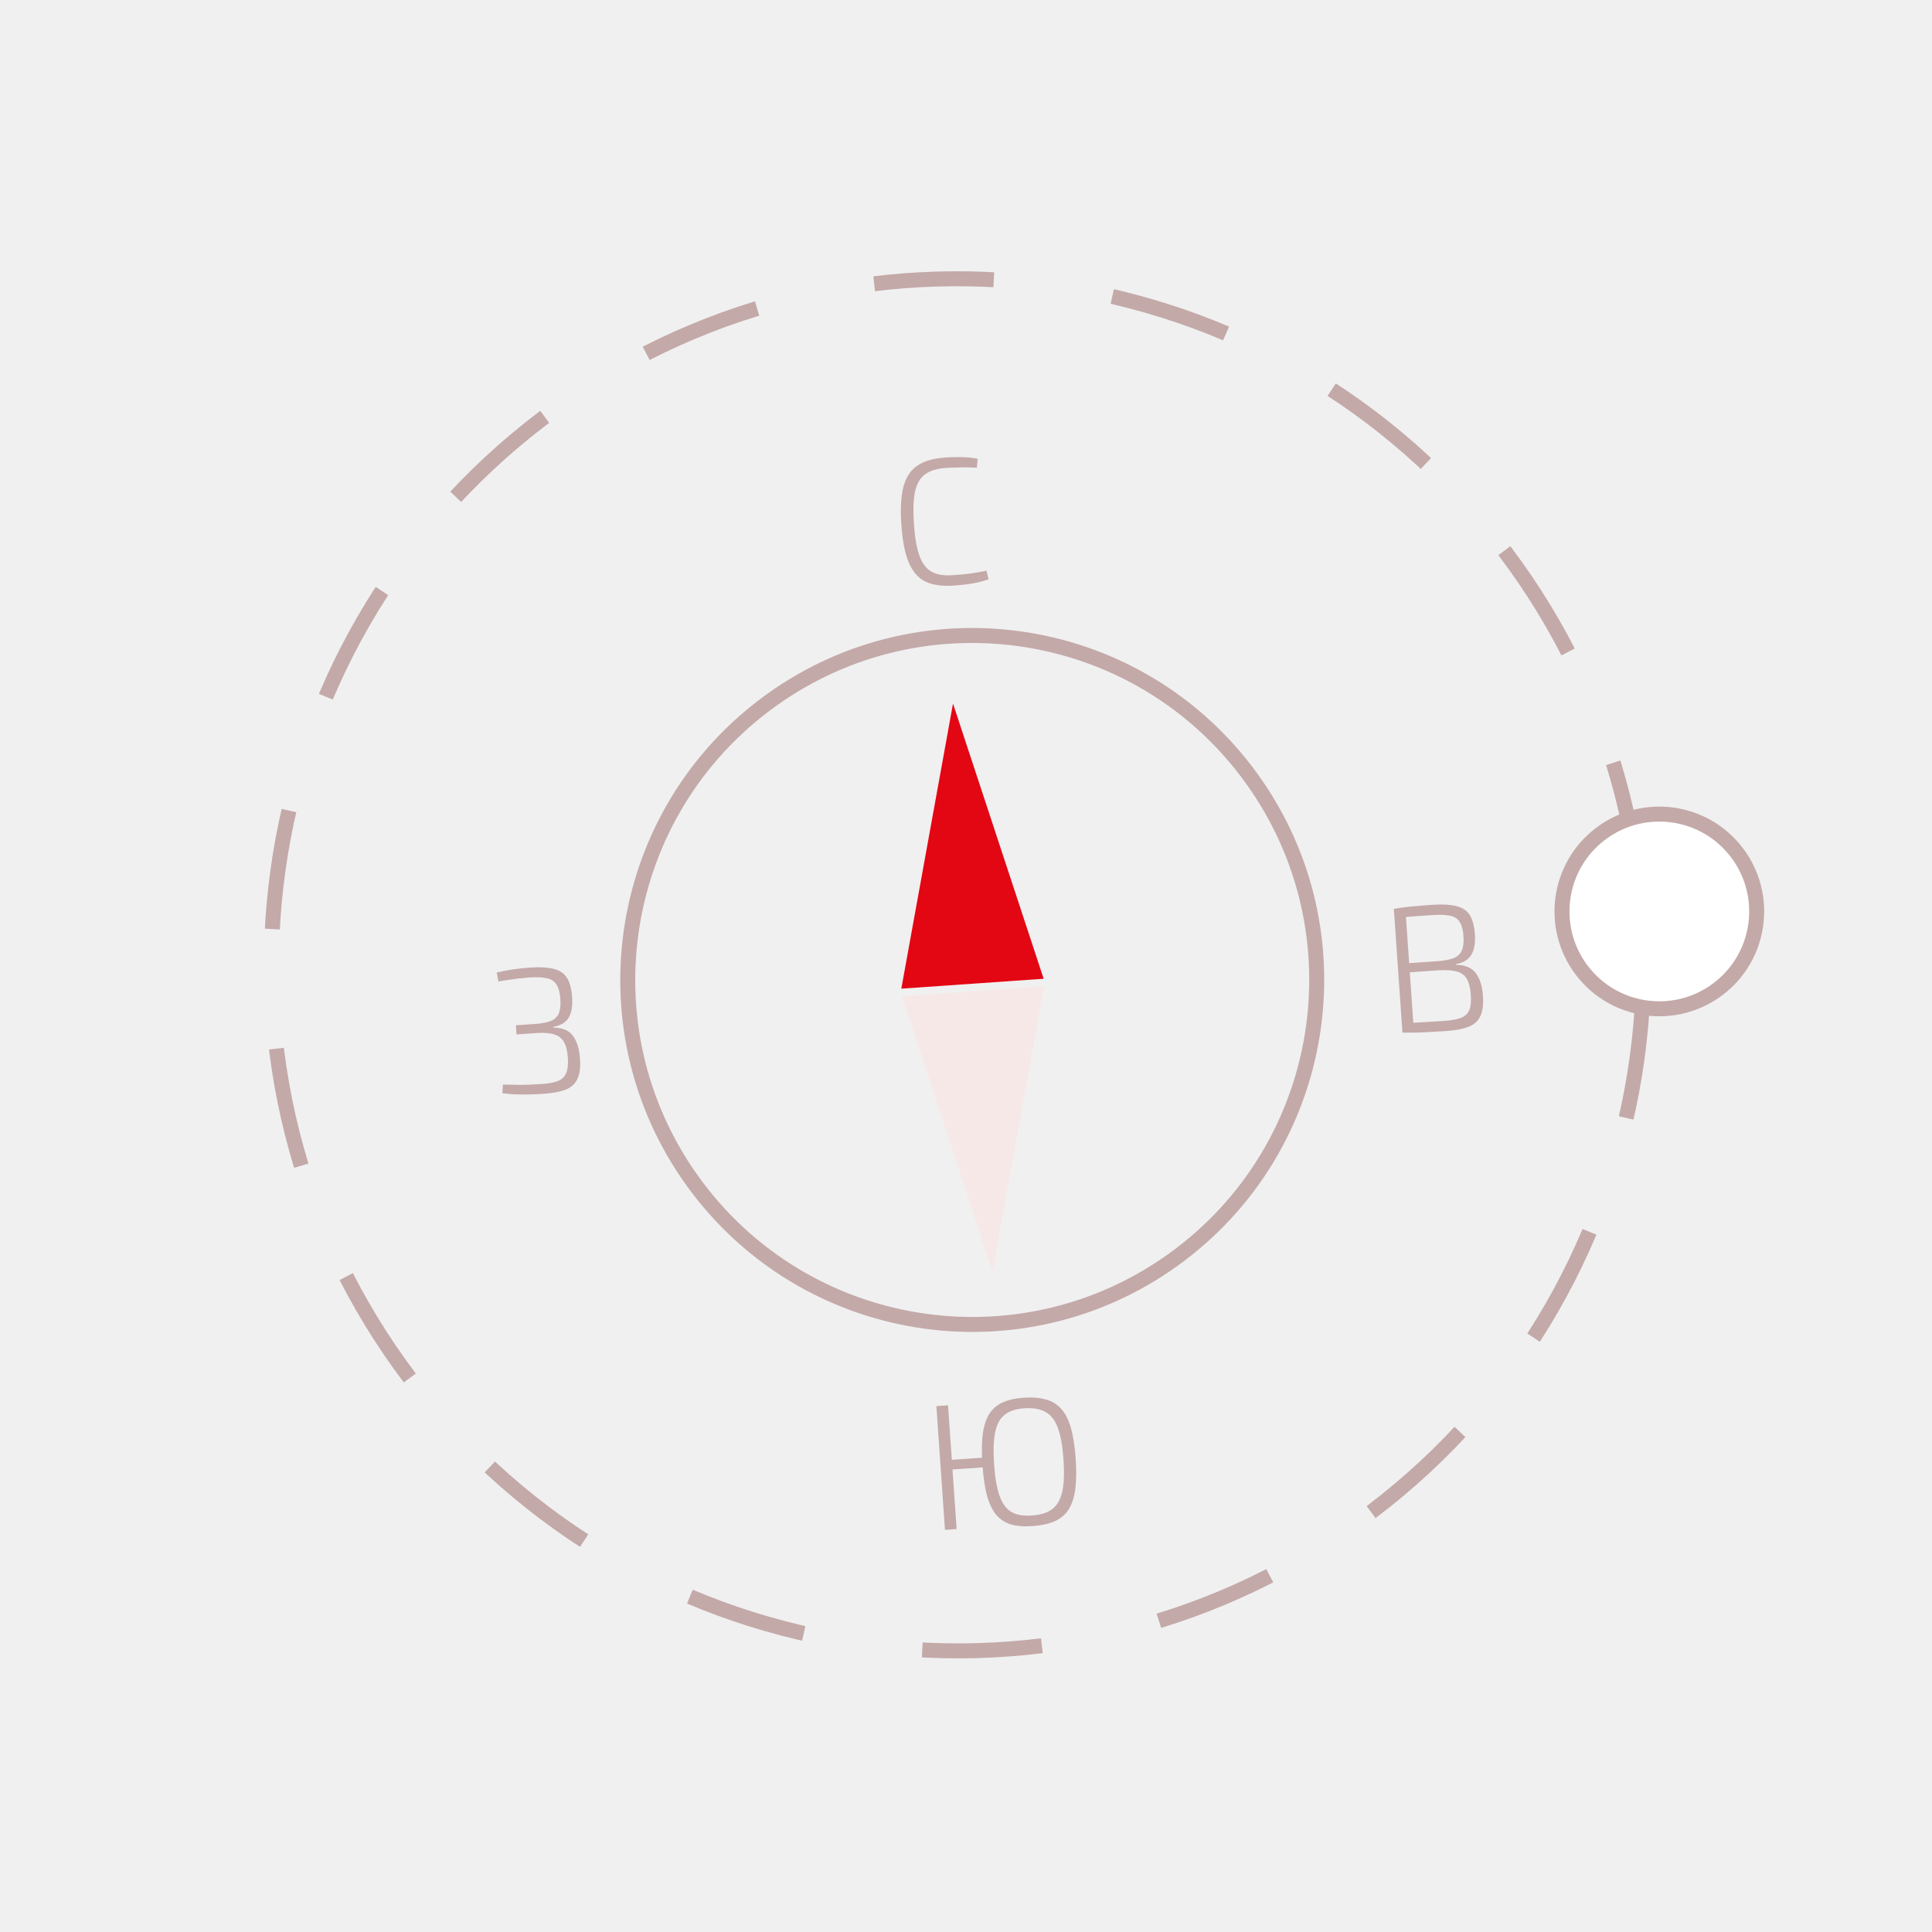
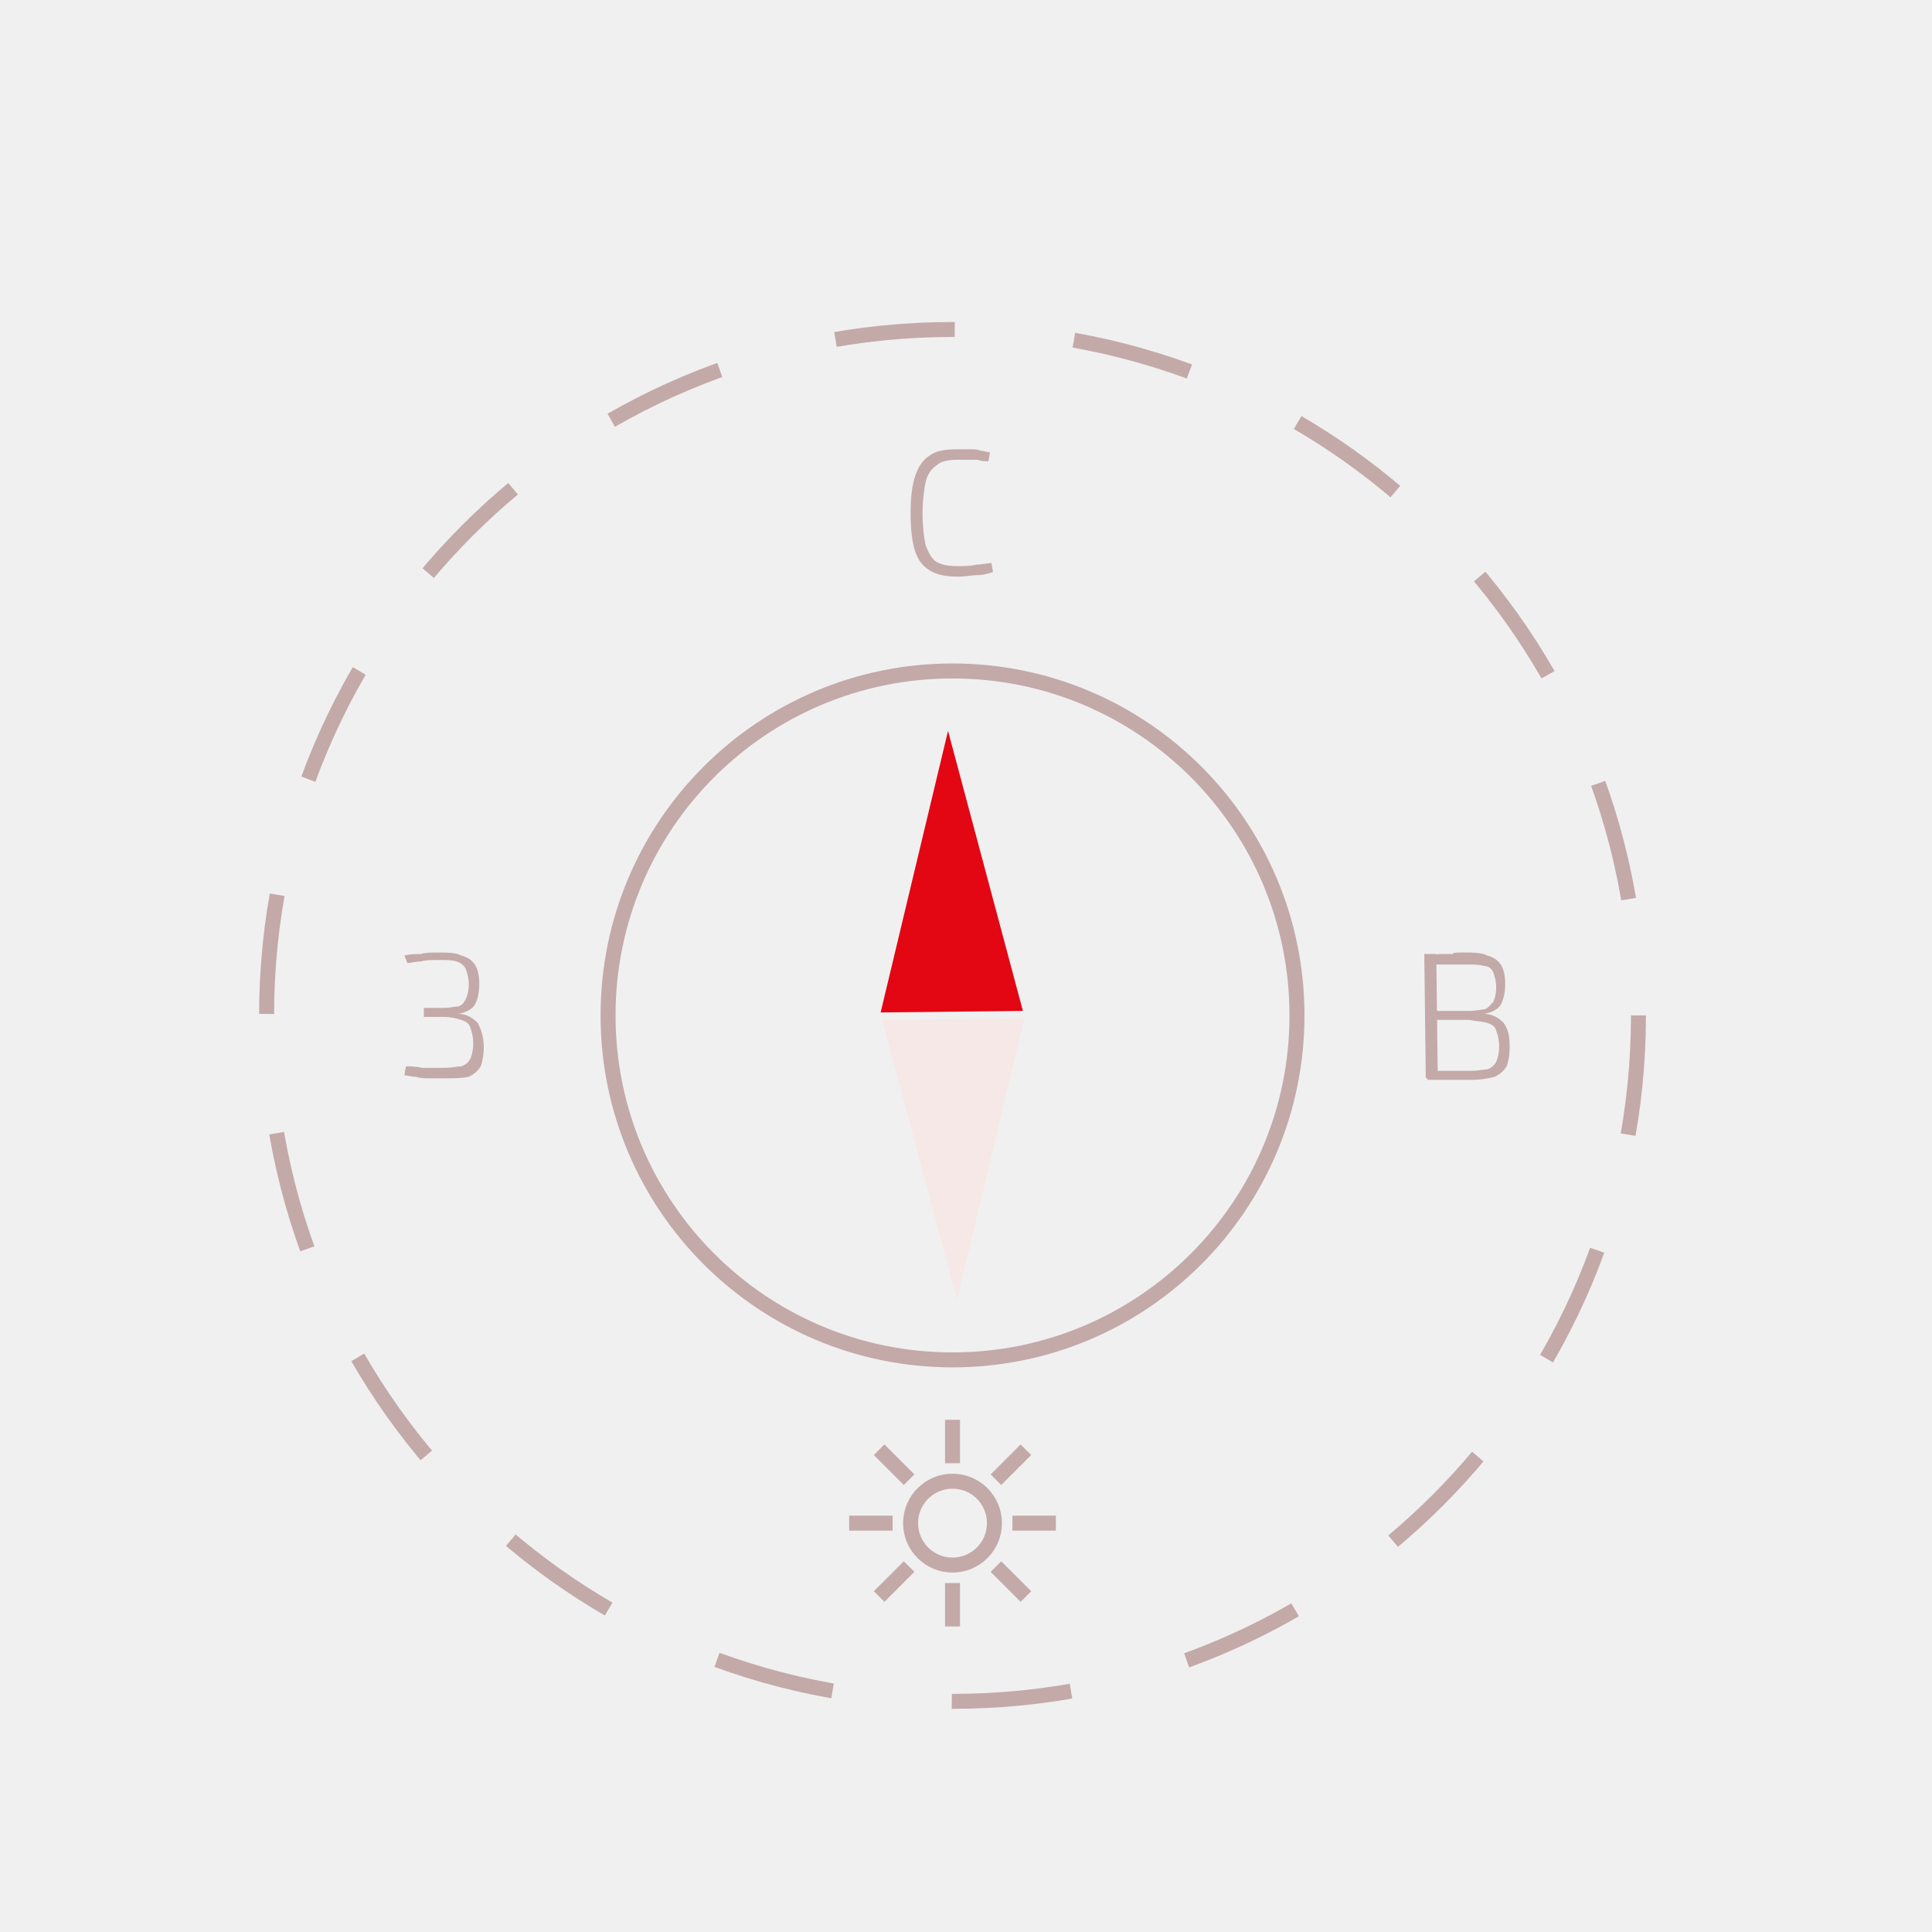
- <svg xmlns="http://www.w3.org/2000/svg" width="129" height="129" viewBox="0 0 129 129" fill="none">
-   <g transform="rotate(-37.1335 64.5 64.5)">
-     <path d="M83.854 36.574C84.136 36.758 84.372 36.922 84.564 37.067C84.763 37.216 84.941 37.361 85.098 37.501C85.254 37.642 85.411 37.797 85.568 37.966L85.159 38.416C84.976 38.258 84.805 38.117 84.646 37.995C84.494 37.876 84.323 37.75 84.134 37.617C83.955 37.481 83.735 37.327 83.474 37.157C82.978 36.833 82.523 36.674 82.108 36.68C81.697 36.68 81.29 36.858 80.885 37.214C80.48 37.571 80.032 38.124 79.542 38.874C79.052 39.624 78.725 40.256 78.561 40.77C78.398 41.285 78.396 41.733 78.557 42.115C78.723 42.491 79.053 42.841 79.549 43.164C79.964 43.436 80.322 43.655 80.624 43.823C80.925 43.991 81.226 44.145 81.526 44.284L81.285 44.829C80.956 44.719 80.629 44.582 80.306 44.419C79.99 44.26 79.61 44.036 79.168 43.747C78.519 43.323 78.071 42.867 77.824 42.382C77.589 41.894 77.555 41.331 77.722 40.695C77.889 40.059 78.261 39.299 78.839 38.415C79.416 37.531 79.963 36.884 80.478 36.476C80.994 36.067 81.52 35.876 82.057 35.902C82.606 35.925 83.205 36.15 83.854 36.574Z" fill="#C4A9A9" />
-     <path d="M50.161 89.8C50.656 90.124 51.033 90.461 51.292 90.811C51.555 91.155 51.698 91.535 51.722 91.952C51.75 92.363 51.66 92.829 51.452 93.353C51.244 93.876 50.921 94.473 50.483 95.142C50.046 95.812 49.629 96.348 49.234 96.749C48.838 97.149 48.444 97.423 48.053 97.568C47.666 97.707 47.26 97.729 46.836 97.633C46.415 97.53 45.957 97.317 45.462 96.993C44.986 96.683 44.624 96.36 44.374 96.025C44.136 95.688 44.006 95.316 43.984 94.91C43.974 94.502 44.073 94.036 44.281 93.513C44.496 92.994 44.822 92.4 45.259 91.73C45.697 91.06 46.11 90.523 46.499 90.117C46.895 89.716 47.279 89.442 47.653 89.294C48.038 89.144 48.43 89.114 48.831 89.204C49.242 89.291 49.685 89.49 50.161 89.8ZM45.836 87.161L41.307 94.093L40.654 93.667L45.183 86.735L45.836 87.161ZM45.89 91.554L45.536 92.097L43.406 90.705L43.76 90.163L45.89 91.554ZM49.773 90.393C49.298 90.082 48.859 89.934 48.458 89.949C48.061 89.957 47.66 90.14 47.255 90.496C46.85 90.853 46.403 91.406 45.912 92.156C45.422 92.906 45.096 93.539 44.932 94.053C44.768 94.567 44.76 95.011 44.907 95.384C45.059 95.751 45.373 96.09 45.849 96.401C46.344 96.724 46.797 96.887 47.208 96.887C47.623 96.881 48.036 96.702 48.448 96.35C48.859 95.998 49.31 95.446 49.8 94.696C50.29 93.946 50.614 93.312 50.771 92.793C50.928 92.275 50.924 91.828 50.759 91.452C50.597 91.07 50.269 90.717 49.773 90.393Z" fill="#C4A9A9" />
-     <path d="M41.202 46.991C41.758 47.354 42.165 47.697 42.423 48.018C42.686 48.333 42.806 48.669 42.782 49.027C42.759 49.384 42.592 49.8 42.281 50.276C41.958 50.772 41.62 51.091 41.269 51.234C40.917 51.377 40.52 51.333 40.079 51.102L40.053 51.142C40.538 51.526 40.775 51.939 40.763 52.38C40.759 52.827 40.575 53.327 40.212 53.883C39.901 54.359 39.587 54.679 39.269 54.844C38.957 55.013 38.609 55.049 38.224 54.95C37.844 54.845 37.393 54.622 36.87 54.281C36.575 54.088 36.299 53.898 36.039 53.709C35.78 53.521 35.539 53.334 35.315 53.15C35.092 52.966 34.885 52.778 34.694 52.587L35.07 52.144C35.278 52.309 35.558 52.53 35.911 52.809C36.269 53.08 36.679 53.367 37.141 53.669C37.529 53.923 37.859 54.091 38.131 54.172C38.407 54.247 38.658 54.221 38.885 54.092C39.124 53.961 39.363 53.712 39.604 53.343C39.858 52.955 40.001 52.618 40.034 52.334C40.071 52.043 39.998 51.775 39.813 51.531C39.634 51.279 39.339 51.02 38.931 50.753L37.816 50.025L38.15 49.513L39.266 50.241C39.627 50.477 39.939 50.629 40.202 50.695C40.464 50.761 40.703 50.731 40.92 50.605C41.136 50.479 41.356 50.245 41.579 49.903C41.811 49.548 41.934 49.242 41.95 48.984C41.976 48.725 41.891 48.482 41.693 48.258C41.507 48.031 41.21 47.784 40.801 47.517C40.413 47.264 40.059 47.052 39.74 46.882C39.432 46.709 39.181 46.574 38.987 46.476L39.255 45.934C39.598 46.082 39.917 46.237 40.212 46.401C40.517 46.563 40.847 46.759 41.202 46.991Z" fill="#C4A9A9" />
-     <path d="M91.768 80.025C92.331 80.392 92.741 80.737 92.999 81.058C93.269 81.377 93.392 81.716 93.368 82.073C93.345 82.431 93.178 82.847 92.868 83.323C92.544 83.818 92.203 84.135 91.845 84.274C91.493 84.417 91.097 84.373 90.655 84.142L90.629 84.182C91.114 84.566 91.354 84.981 91.349 85.427C91.351 85.877 91.171 86.381 90.808 86.936C90.497 87.412 90.183 87.732 89.865 87.897C89.553 88.067 89.202 88.1 88.811 87.997C88.424 87.887 87.969 87.662 87.446 87.321C87.065 87.071 86.739 86.853 86.468 86.667C86.2 86.492 85.957 86.324 85.738 86.162C85.519 85.999 85.289 85.825 85.047 85.639L85.529 85.208C85.666 85.307 85.933 85.491 86.33 85.76C86.728 86.029 87.194 86.339 87.73 86.689C88.132 86.951 88.469 87.124 88.74 87.205C89.022 87.285 89.275 87.264 89.498 87.142C89.726 87.013 89.96 86.765 90.2 86.396C90.458 86.001 90.604 85.661 90.637 85.377C90.676 85.097 90.601 84.833 90.41 84.584C90.225 84.339 89.924 84.076 89.507 83.793L87.357 82.389L87.692 81.876L89.842 83.281C90.214 83.515 90.53 83.668 90.788 83.741C91.057 83.812 91.3 83.784 91.516 83.658C91.739 83.536 91.962 83.305 92.185 82.963C92.417 82.608 92.541 82.302 92.556 82.044C92.578 81.791 92.487 81.55 92.283 81.321C92.086 81.097 91.779 80.849 91.364 80.578C91.049 80.372 90.765 80.186 90.51 80.02C90.256 79.853 90.032 79.712 89.841 79.597C89.653 79.474 89.498 79.382 89.375 79.321L89.576 78.707C89.814 78.825 90.036 78.946 90.242 79.07C90.451 79.188 90.673 79.324 90.908 79.477C91.153 79.627 91.44 79.81 91.768 80.025ZM90.219 79.127L85.691 86.059L85.047 85.639L89.576 78.707L90.219 79.127Z" fill="#C4A9A9" />
-     <circle cx="64.269" cy="65.495" r="23" stroke="#C4A9A9" />
-     <circle cx="64.092" cy="64.092" r="45.806" stroke="#C4A9A9" stroke-dasharray="8 8" />
-     <path d="M53.604 81.82L59.871 63.518L67.846 68.728L53.604 81.82Z" fill="#F7E8E8" />
-     <path d="M74.386 50.007L68.12 68.309L60.144 63.099L74.386 50.007Z" fill="#E30613" />
-     <circle cx="103.606" cy="89.542" r="6.5" fill="white" stroke="#C4A9A9" />
+ <svg xmlns="http://www.w3.org/2000/svg" version="1.1" id="Слой_1" x="0px" y="0px" viewBox="0 0 129 129" style="enable-background:new 0 0 129 129;" xml:space="preserve">
+   <g transform="rotate(0 63.6 67.8)">
+     <style type="text/css">
+ 	.st0{fill:#C4A9A9;}
+ 	.st1{fill:none;stroke:#C4A9A9;stroke-dasharray:8,8;}
+ 	.st2{fill:none;stroke:#C4A9A9;}
+ 	.st3{fill:#F7E8E8;}
+ 	.st4{fill:#E30613;}
+ </style>
+     <path class="st0" d="M63.9,30c0.3,0,0.6,0,0.9,0c0.2,0,0.5,0,0.7,0.1c0.2,0,0.4,0.1,0.6,0.1L66,30.8c-0.2,0-0.5,0-0.7-0.1  c-0.2,0-0.4,0-0.6,0c-0.2,0-0.5,0-0.8,0c-0.6,0-1.1,0.1-1.4,0.4c-0.3,0.2-0.6,0.6-0.7,1.1c-0.1,0.5-0.2,1.2-0.2,2.1  c0,0.9,0.1,1.6,0.2,2.1c0.2,0.5,0.4,0.9,0.7,1.1c0.3,0.2,0.8,0.3,1.4,0.3c0.5,0,0.9,0,1.3-0.1c0.3,0,0.7-0.1,1-0.1l0.1,0.6  c-0.3,0.1-0.7,0.2-1,0.2c-0.4,0-0.8,0.1-1.3,0.1c-0.8,0-1.4-0.1-1.9-0.4c-0.5-0.3-0.8-0.7-1-1.3c-0.2-0.6-0.3-1.5-0.3-2.5  c0-1.1,0.1-1.9,0.3-2.5c0.2-0.6,0.5-1.1,1-1.4C62.5,30.1,63.1,30,63.9,30z" />
+     <path class="st0" d="M29.2,63.6c0.7,0,1.2,0,1.6,0.2c0.4,0.1,0.7,0.3,0.9,0.6c0.2,0.3,0.3,0.7,0.3,1.3c0,0.6-0.1,1-0.3,1.4  c-0.2,0.3-0.6,0.5-1.1,0.6l0,0c0.6,0,1,0.3,1.3,0.6c0.2,0.4,0.4,0.9,0.4,1.6c0,0.6-0.1,1-0.2,1.3c-0.2,0.3-0.4,0.5-0.8,0.7  C30.8,72,30.3,72,29.7,72c-0.4,0-0.7,0-1,0c-0.3,0-0.6,0-0.9-0.1c-0.3,0-0.6-0.1-0.8-0.1l0.1-0.6c0.3,0,0.6,0,1.1,0.1  c0.4,0,0.9,0,1.5,0c0.5,0,0.8-0.1,1.1-0.1c0.3-0.1,0.5-0.3,0.6-0.5c0.1-0.2,0.2-0.6,0.2-1c0-0.5-0.1-0.8-0.2-1.1  c-0.1-0.3-0.3-0.4-0.6-0.5c-0.3-0.1-0.7-0.2-1.2-0.2l-1.3,0l0-0.6l1.3,0c0.4,0,0.8-0.1,1-0.1c0.3-0.1,0.4-0.3,0.5-0.5  c0.1-0.2,0.2-0.5,0.2-1c0-0.4-0.1-0.7-0.2-1c-0.1-0.2-0.3-0.4-0.6-0.5c-0.3-0.1-0.7-0.1-1.2-0.1c-0.5,0-0.9,0-1.2,0.1  c-0.4,0-0.6,0.1-0.9,0.1L27,63.8c0.4-0.1,0.7-0.1,1.1-0.1C28.4,63.6,28.8,63.6,29.2,63.6z" />
+     <path class="st0" d="M97.7,63.6c0.7,0,1.2,0,1.6,0.2c0.4,0.1,0.7,0.3,0.9,0.6c0.2,0.3,0.3,0.7,0.3,1.3c0,0.6-0.1,1-0.3,1.4  c-0.2,0.3-0.6,0.5-1.1,0.6l0,0c0.6,0,1,0.3,1.3,0.6c0.3,0.4,0.4,0.9,0.4,1.6c0,0.6-0.1,1-0.2,1.3c-0.2,0.3-0.4,0.5-0.8,0.7  c-0.4,0.1-0.9,0.2-1.5,0.2c-0.5,0-0.8,0-1.2,0c-0.3,0-0.6,0-0.9,0c-0.3,0-0.6,0-0.9,0l0.2-0.6c0.2,0,0.5,0,1,0c0.5,0,1,0,1.7,0  c0.5,0,0.9-0.1,1.1-0.1c0.3-0.1,0.5-0.3,0.6-0.5c0.1-0.2,0.2-0.6,0.2-1c0-0.5-0.1-0.8-0.2-1.1c-0.1-0.3-0.3-0.4-0.6-0.5  c-0.3-0.1-0.7-0.1-1.2-0.2l-2.6,0l0-0.6l2.6,0c0.4,0,0.8-0.1,1-0.1c0.3-0.1,0.4-0.3,0.6-0.5c0.1-0.2,0.2-0.5,0.2-1  c0-0.4-0.1-0.7-0.2-1c-0.1-0.2-0.3-0.4-0.6-0.4c-0.3-0.1-0.7-0.1-1.2-0.1c-0.4,0-0.7,0-1,0c-0.3,0-0.6,0-0.8,0c-0.2,0-0.4,0-0.5,0  l-0.2-0.6c0.3,0,0.5-0.1,0.8-0.1c0.2,0,0.5,0,0.8,0C97,63.6,97.3,63.6,97.7,63.6z M95.9,63.7L96,72l-0.8,0l-0.1-8.3L95.9,63.7z" />
+     <g>
+       <circle class="st1" cx="63.6" cy="67.8" r="45.8" />
+       <g>
+         <circle class="st2" cx="63.6" cy="67.8" r="23" />
+         <g>
+           <path class="st3" d="M63.9,86.8l-5-18.7l9.5-0.1L63.9,86.8z" />
+           <path class="st4" d="M63.3,48.8l5,18.7l-9.5,0.1L63.3,48.8z" />
+         </g>
+       </g>
+     </g>
+     <g>
+       <circle class="st2" cx="63.6" cy="101.7" r="2.8" />
+       <line class="st2" x1="67.6" y1="101.7" x2="70.5" y2="101.7" />
+       <line class="st2" x1="56.7" y1="101.7" x2="59.6" y2="101.7" />
+       <line class="st2" x1="63.6" y1="105.7" x2="63.6" y2="108.6" />
+       <line class="st2" x1="63.6" y1="94.8" x2="63.6" y2="97.7" />
+       <line class="st2" x1="60.7" y1="104.6" x2="58.7" y2="106.6" />
+       <line class="st2" x1="68.5" y1="96.8" x2="66.5" y2="98.8" />
+       <line class="st2" x1="60.7" y1="98.8" x2="58.7" y2="96.8" />
+       <line class="st2" x1="68.5" y1="106.6" x2="66.5" y2="104.6" />
+     </g>
  </g>
</svg>
